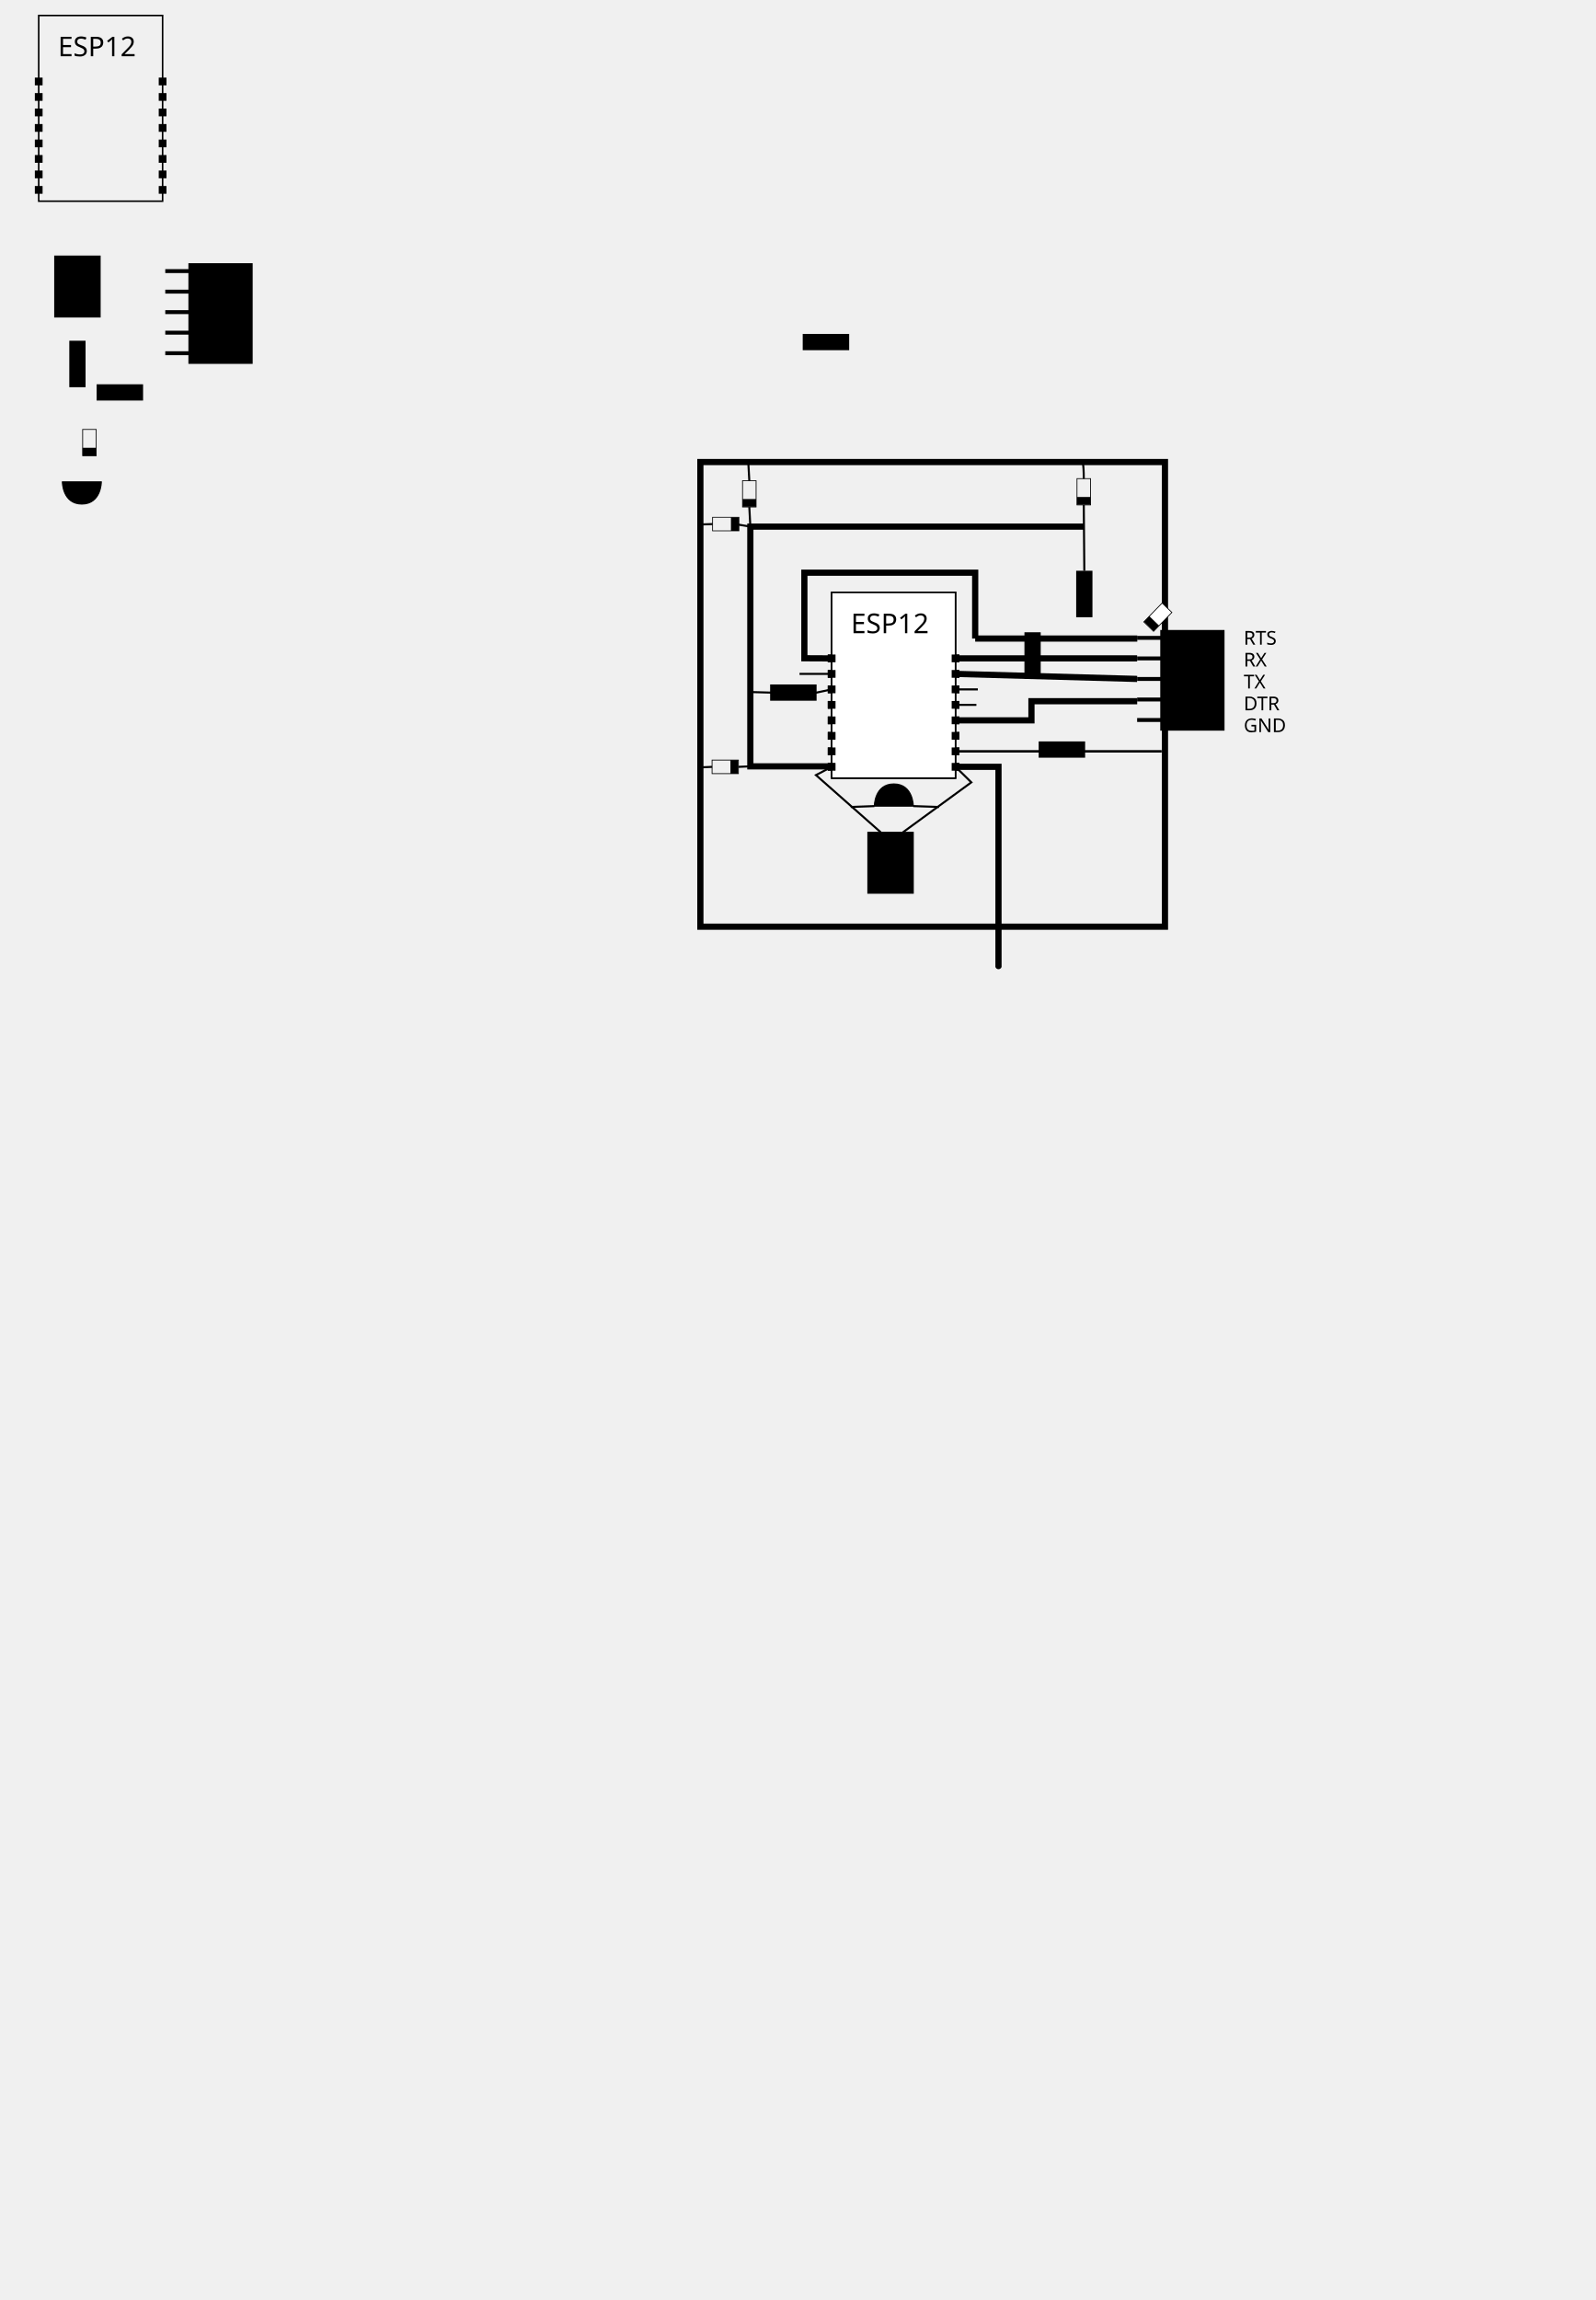
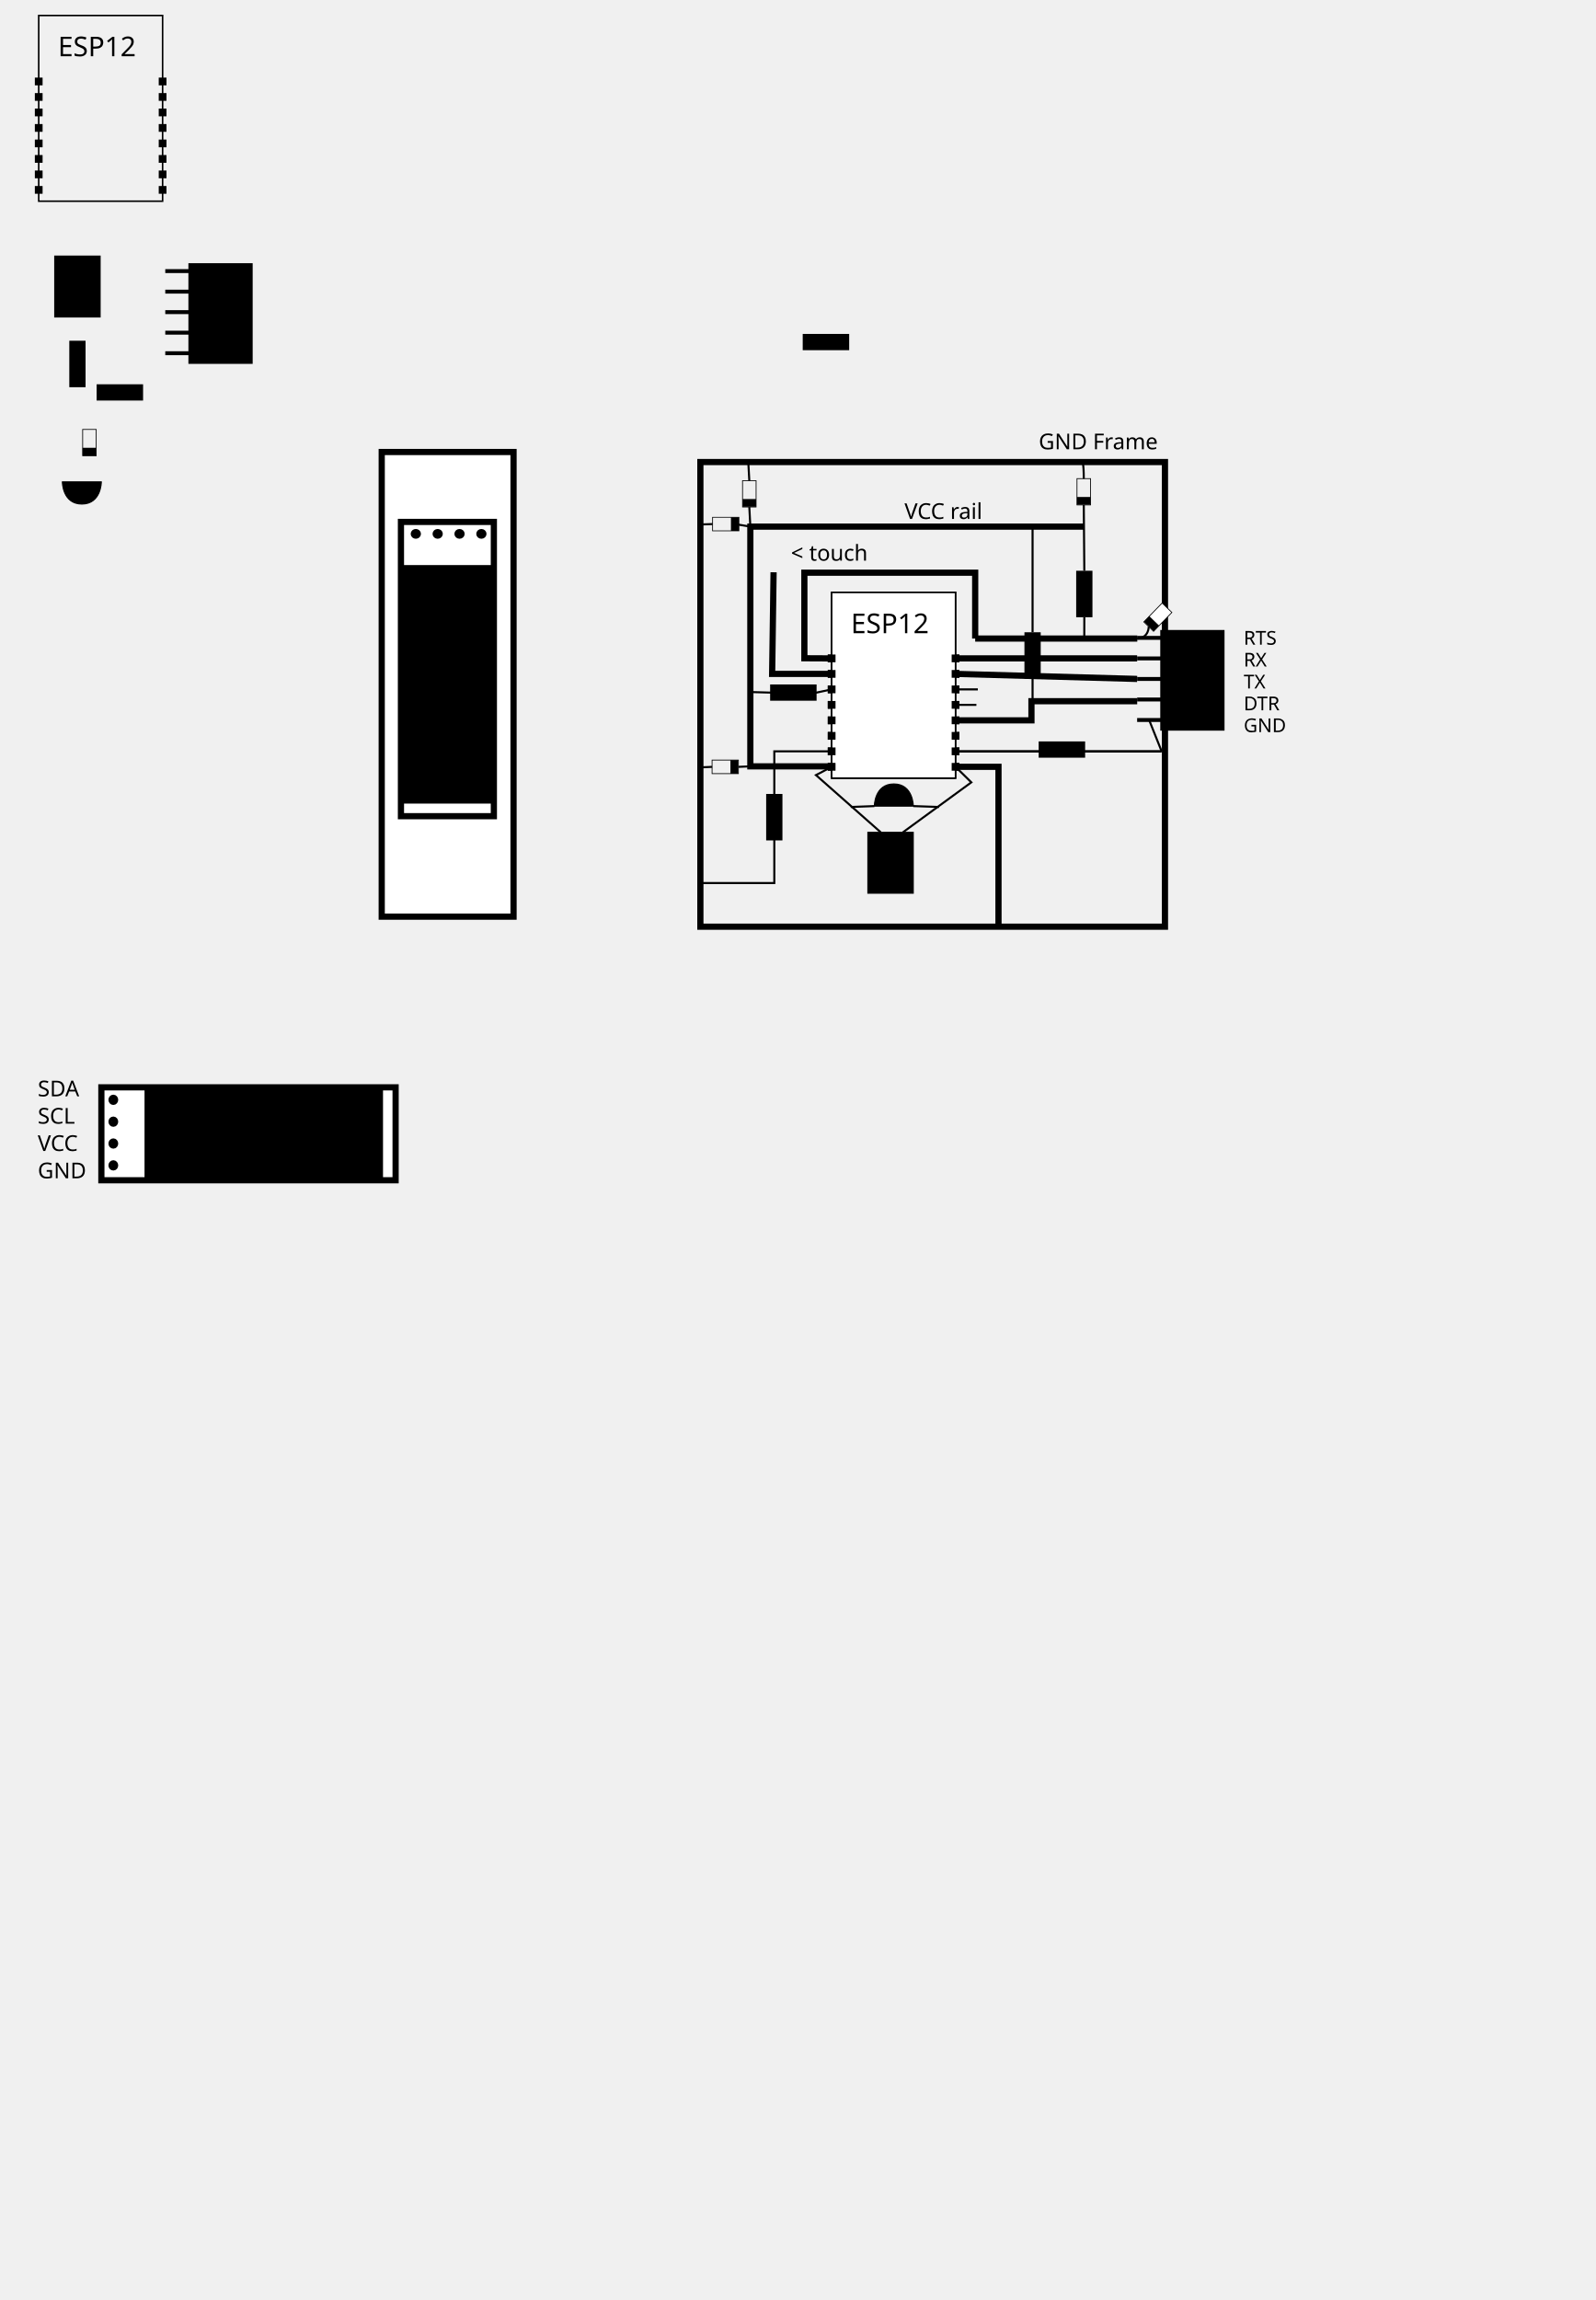
<svg xmlns="http://www.w3.org/2000/svg" width="206mm" height="297mm" viewBox="0 0 206 297" version="1.1" id="svg8">
  <defs id="defs2" />
  <g id="layer4">
    <rect style="fill:none;fill-opacity:1;stroke:#000000;stroke-width:0.8;stroke-miterlimit:4;stroke-dasharray:none;stroke-opacity:1" id="rect9046" width="60" height="60" x="90.451" y="59.664" ry="0" />
-     <path style="fill:none;stroke:#000000;stroke-width:0.8;stroke-linecap:butt;stroke-linejoin:miter;stroke-opacity:1;stroke-miterlimit:4;stroke-dasharray:none" d="m 123.405,99.019 c 5.546,0 5.546,0 5.546,0 v 0.088 c 0,26.112 0,26.046 0,26.046" id="path9177" />
+     <path style="fill:none;stroke:#000000;stroke-width:0.8;stroke-linecap:butt;stroke-linejoin:miter;stroke-miterlimit:4;stroke-dasharray:none;stroke-opacity:1" d="m 123.405,99.019 h 5.546 v 0.088 l 0,20.622" id="path9177" />
    <path style="fill:none;stroke:#000000;stroke-width:0.8;stroke-linecap:butt;stroke-linejoin:miter;stroke-opacity:1;stroke-miterlimit:4;stroke-dasharray:none" d="m 107.405,85.019 -3.523,-0.017 V 73.956 h 22.06 l 0,8.5" id="path9179" />
    <path style="fill:none;stroke:#000000;stroke-width:0.8;stroke-linecap:butt;stroke-linejoin:miter;stroke-opacity:1;stroke-miterlimit:4;stroke-dasharray:none" d="m 125.942,82.456 h 20.935" id="path9181" />
    <text xml:space="preserve" style="font-style:normal;font-weight:normal;font-size:2.822px;line-height:1;font-family:sans-serif;letter-spacing:0px;word-spacing:0px;fill:#000000;fill-opacity:1;stroke:none;stroke-width:0.265" x="160.616" y="83.251" id="text9185">
      <tspan id="tspan9183" x="160.616" y="83.251" style="font-size:2.469px;line-height:1;stroke-width:0.265">RTS</tspan>
      <tspan x="160.616" y="86.073" style="font-size:2.469px;line-height:1;stroke-width:0.265" id="tspan9189">RX</tspan>
      <tspan x="160.616" y="88.896" style="font-size:2.469px;line-height:1;stroke-width:0.265" id="tspan9191">TX</tspan>
      <tspan x="160.616" y="91.718" style="font-size:2.469px;line-height:1;stroke-width:0.265" id="tspan9193">DTR</tspan>
      <tspan x="160.616" y="94.54" style="font-size:2.469px;line-height:1;stroke-width:0.265" id="tspan9195">GND</tspan>
      <tspan x="160.616" y="97.362" style="line-height:1;stroke-width:0.265" id="tspan9187" />
    </text>
  </g>
  <g id="layer1">
    <g transform="translate(102.4046,74.49937)" style="display:inline" id="g8718-2">
      <g id="g8626-9">
        <rect id="rect3949-3" height="23.98" x="5" y="2" style="fill:none;stroke:#000000;stroke-width:0.2;stroke-miterlimit:4;stroke-dasharray:none;stroke-opacity:1" width="16" />
        <rect style="fill:#000000;fill-opacity:1;stroke:none;stroke-width:0.2;stroke-miterlimit:4;stroke-dasharray:none;stroke-opacity:1" id="rect8467-1" width="1" height="1" x="4.5" y="24.02" />
        <rect style="fill:#000000;fill-opacity:1;stroke:none;stroke-width:0.2;stroke-miterlimit:4;stroke-dasharray:none;stroke-opacity:1" id="rect8467-3-9" width="1" height="1" x="4.5" y="22.02" />
        <rect style="fill:#000000;fill-opacity:1;stroke:none;stroke-width:0.2;stroke-miterlimit:4;stroke-dasharray:none;stroke-opacity:1" id="rect8467-3-6-4" width="1" height="1" x="4.5" y="20.02" />
        <rect style="fill:#000000;fill-opacity:1;stroke:none;stroke-width:0.2;stroke-miterlimit:4;stroke-dasharray:none;stroke-opacity:1" id="rect8467-3-7-7" width="1" height="1" x="20.5" y="22.02" />
        <rect style="fill:#000000;fill-opacity:1;stroke:none;stroke-width:0.2;stroke-miterlimit:4;stroke-dasharray:none;stroke-opacity:1" id="rect8467-3-5-8" width="1" height="1" x="20.5" y="24.02" />
        <rect style="fill:#000000;fill-opacity:1;stroke:none;stroke-width:0.2;stroke-miterlimit:4;stroke-dasharray:none;stroke-opacity:1" id="rect8467-3-6-3-4" width="1" height="1" x="4.5" y="18.02" />
        <rect style="fill:#000000;fill-opacity:1;stroke:none;stroke-width:0.2;stroke-miterlimit:4;stroke-dasharray:none;stroke-opacity:1" id="rect8467-3-6-5-5" width="1" height="1" x="4.5" y="16.02" />
        <rect style="fill:#000000;fill-opacity:1;stroke:none;stroke-width:0.2;stroke-miterlimit:4;stroke-dasharray:none;stroke-opacity:1" id="rect8467-3-6-6-0" width="1" height="1" x="4.5" y="14.02" />
        <rect style="fill:#000000;fill-opacity:1;stroke:none;stroke-width:0.2;stroke-miterlimit:4;stroke-dasharray:none;stroke-opacity:1" id="rect8467-3-6-2-3" width="1" height="1" x="4.5" y="12.02" />
        <rect style="fill:#000000;fill-opacity:1;stroke:none;stroke-width:0.2;stroke-miterlimit:4;stroke-dasharray:none;stroke-opacity:1" id="rect8467-3-6-9-6" width="1" height="1" x="4.5" y="10.02" />
        <rect style="fill:#000000;fill-opacity:1;stroke:none;stroke-width:0.2;stroke-miterlimit:4;stroke-dasharray:none;stroke-opacity:1" id="rect8467-3-6-1-1" width="1" height="1" x="20.5" y="10.02" />
        <rect style="fill:#000000;fill-opacity:1;stroke:none;stroke-width:0.2;stroke-miterlimit:4;stroke-dasharray:none;stroke-opacity:1" id="rect8467-3-6-27-0" width="1" height="1" x="20.5" y="12.02" />
        <rect style="fill:#000000;fill-opacity:1;stroke:none;stroke-width:0.2;stroke-miterlimit:4;stroke-dasharray:none;stroke-opacity:1" id="rect8467-3-6-0-6" width="1" height="1" x="20.5" y="14.02" />
        <rect style="fill:#000000;fill-opacity:1;stroke:none;stroke-width:0.2;stroke-miterlimit:4;stroke-dasharray:none;stroke-opacity:1" id="rect8467-3-6-93-3" width="1" height="1" x="20.5" y="16.02" />
        <rect style="fill:#000000;fill-opacity:1;stroke:none;stroke-width:0.2;stroke-miterlimit:4;stroke-dasharray:none;stroke-opacity:1" id="rect8467-3-6-60-2" width="1" height="1" x="20.5" y="18.02" />
        <rect style="fill:#000000;fill-opacity:1;stroke:none;stroke-width:0.2;stroke-miterlimit:4;stroke-dasharray:none;stroke-opacity:1" id="rect8467-3-6-62-0" width="1" height="1" x="20.5" y="20.02" />
      </g>
      <g id="g9108">
        <rect width="16" style="fill:#ffffff;fill-opacity:1;stroke:#000000;stroke-width:0.2;stroke-miterlimit:4;stroke-dasharray:none;stroke-opacity:1" y="2" x="5" height="23.98" id="rect9074" />
        <rect y="24.02" x="4.5" height="1" width="1" id="rect9076" style="fill:#000000;fill-opacity:1;stroke:none;stroke-width:0.2;stroke-miterlimit:4;stroke-dasharray:none;stroke-opacity:1" />
        <rect y="22.02" x="4.5" height="1" width="1" id="rect9078" style="fill:#000000;fill-opacity:1;stroke:none;stroke-width:0.2;stroke-miterlimit:4;stroke-dasharray:none;stroke-opacity:1" />
        <rect y="20.02" x="4.5" height="1" width="1" id="rect9080" style="fill:#000000;fill-opacity:1;stroke:none;stroke-width:0.2;stroke-miterlimit:4;stroke-dasharray:none;stroke-opacity:1" />
        <rect y="22.02" x="20.5" height="1" width="1" id="rect9082" style="fill:#000000;fill-opacity:1;stroke:none;stroke-width:0.2;stroke-miterlimit:4;stroke-dasharray:none;stroke-opacity:1" />
        <rect y="24.02" x="20.5" height="1" width="1" id="rect9084" style="fill:#000000;fill-opacity:1;stroke:none;stroke-width:0.2;stroke-miterlimit:4;stroke-dasharray:none;stroke-opacity:1" />
        <rect y="18.02" x="4.5" height="1" width="1" id="rect9086" style="fill:#000000;fill-opacity:1;stroke:none;stroke-width:0.2;stroke-miterlimit:4;stroke-dasharray:none;stroke-opacity:1" />
        <rect y="16.02" x="4.5" height="1" width="1" id="rect9088" style="fill:#000000;fill-opacity:1;stroke:none;stroke-width:0.2;stroke-miterlimit:4;stroke-dasharray:none;stroke-opacity:1" />
        <rect y="14.02" x="4.5" height="1" width="1" id="rect9090" style="fill:#000000;fill-opacity:1;stroke:none;stroke-width:0.2;stroke-miterlimit:4;stroke-dasharray:none;stroke-opacity:1" />
        <rect y="12.02" x="4.5" height="1" width="1" id="rect9092" style="fill:#000000;fill-opacity:1;stroke:none;stroke-width:0.2;stroke-miterlimit:4;stroke-dasharray:none;stroke-opacity:1" />
        <rect y="10.02" x="4.5" height="1" width="1" id="rect9094" style="fill:#000000;fill-opacity:1;stroke:none;stroke-width:0.2;stroke-miterlimit:4;stroke-dasharray:none;stroke-opacity:1" />
        <rect y="10.02" x="20.5" height="1" width="1" id="rect9096" style="fill:#000000;fill-opacity:1;stroke:none;stroke-width:0.2;stroke-miterlimit:4;stroke-dasharray:none;stroke-opacity:1" />
        <rect y="12.02" x="20.5" height="1" width="1" id="rect9098" style="fill:#000000;fill-opacity:1;stroke:none;stroke-width:0.2;stroke-miterlimit:4;stroke-dasharray:none;stroke-opacity:1" />
        <rect y="14.02" x="20.5" height="1" width="1" id="rect9100" style="fill:#000000;fill-opacity:1;stroke:none;stroke-width:0.2;stroke-miterlimit:4;stroke-dasharray:none;stroke-opacity:1" />
        <rect y="16.02" x="20.5" height="1" width="1" id="rect9102" style="fill:#000000;fill-opacity:1;stroke:none;stroke-width:0.2;stroke-miterlimit:4;stroke-dasharray:none;stroke-opacity:1" />
        <rect y="18.02" x="20.5" height="1" width="1" id="rect9104" style="fill:#000000;fill-opacity:1;stroke:none;stroke-width:0.2;stroke-miterlimit:4;stroke-dasharray:none;stroke-opacity:1" />
        <rect y="20.02" x="20.5" height="1" width="1" id="rect9106" style="fill:#000000;fill-opacity:1;stroke:none;stroke-width:0.2;stroke-miterlimit:4;stroke-dasharray:none;stroke-opacity:1" />
      </g>
      <text id="text8696-6" y="7.265" x="7.486" style="font-style:normal;font-weight:normal;font-size:3.528px;line-height:1.25;font-family:sans-serif;letter-spacing:0px;word-spacing:0px;fill:#000000;fill-opacity:1;stroke:none;stroke-width:0.265" xml:space="preserve">
        <tspan style="stroke-width:0.265" y="7.265" x="7.486" id="tspan8694-1">ESP12</tspan>
      </text>
    </g>
    <path style="fill:none;stroke:#000000;stroke-width:0.318;stroke-linecap:butt;stroke-linejoin:miter;stroke-miterlimit:4;stroke-dasharray:none;stroke-opacity:1" d="m 123.405,97.019 c 26.617,0 26.617,0 26.617,0" id="path8903" />
    <rect style="fill:#000000;fill-opacity:1;stroke:none;stroke-width:0.2;stroke-miterlimit:4;stroke-dasharray:none;stroke-opacity:1" id="rect8805-5-6" width="6" height="2.1" x="103.668" y="43.12" />
    <rect style="fill:#000000;fill-opacity:1;stroke:none;stroke-width:0.2;stroke-miterlimit:4;stroke-dasharray:none;stroke-opacity:1" id="rect8805-5-9" width="6" height="2.1" x="134.141" y="95.74" />
    <g id="g8875-3" transform="rotate(180,81.57193,83.17477)">
      <rect y="72" x="5" height="13" width="8.3" id="rect8827-7" style="fill:#000000;fill-opacity:1;stroke:none;stroke-width:0.2;stroke-miterlimit:4;stroke-dasharray:none;stroke-opacity:1" />
      <path id="path8834-4" d="m 13.187,73.374 h 3.1" style="fill:none;stroke:#000000;stroke-width:0.507;stroke-linecap:butt;stroke-linejoin:miter;stroke-miterlimit:4;stroke-dasharray:none;stroke-opacity:1" />
      <path id="path8834-5-5" d="m 13.187,83.982 h 3.1" style="fill:none;stroke:#000000;stroke-width:0.507;stroke-linecap:butt;stroke-linejoin:miter;stroke-miterlimit:4;stroke-dasharray:none;stroke-opacity:1" />
      <path id="path8834-54-2" d="m 13.187,76.026 h 3.1" style="fill:none;stroke:#000000;stroke-width:0.507;stroke-linecap:butt;stroke-linejoin:miter;stroke-miterlimit:4;stroke-dasharray:none;stroke-opacity:1" />
      <path id="path8834-7-5" d="m 13.187,78.678 h 3.1" style="fill:none;stroke:#000000;stroke-width:0.507;stroke-linecap:butt;stroke-linejoin:miter;stroke-miterlimit:4;stroke-dasharray:none;stroke-opacity:1" />
      <path id="path8834-6-4" d="m 13.187,81.33 h 3.1" style="fill:none;stroke:#000000;stroke-width:0.507;stroke-linecap:butt;stroke-linejoin:miter;stroke-miterlimit:4;stroke-dasharray:none;stroke-opacity:1" />
    </g>
    <path style="fill:none;stroke:#000000;stroke-width:0.8;stroke-linecap:butt;stroke-linejoin:miter;stroke-miterlimit:4;stroke-dasharray:none;stroke-opacity:1" d="m 123.405,85.019 c 23.32,0 23.452,0 23.452,0" id="path9007" />
    <path style="fill:none;stroke:#000000;stroke-width:0.265px;stroke-linecap:butt;stroke-linejoin:miter;stroke-opacity:1" d="m 123.405,87.019 c 23.452,0.652 23.452,0.652 0,0 z" id="path9009" />
    <path style="fill:none;stroke:#000000;stroke-width:0.8;stroke-linecap:butt;stroke-linejoin:miter;stroke-miterlimit:4;stroke-dasharray:none;stroke-opacity:1" d="m 123.405,87.019 c 23.452,0.652 23.452,0.652 23.452,0.652" id="path9011" />
    <g style="display:inline" id="g9019-7" transform="rotate(44.1,64.39559,222.517)">
      <rect y="59.007" x="25.268" height="3.4" width="1.75" id="rect9013-4" style="fill:#ffffff;fill-opacity:1;stroke:#000000;stroke-width:0.1;stroke-miterlimit:4;stroke-dasharray:none;stroke-opacity:1" />
      <path id="path9015-4" d="m 25.268,61.878 h 1.75 v 0" style="fill:none;stroke:#000000;stroke-width:1;stroke-linecap:butt;stroke-linejoin:miter;stroke-miterlimit:4;stroke-dasharray:none;stroke-opacity:1" />
    </g>
    <path style="fill:none;stroke:#000000;stroke-width:0.8;stroke-linecap:butt;stroke-linejoin:miter;stroke-opacity:1;stroke-miterlimit:4;stroke-dasharray:none" d="m 123.405,93.019 h 9.803 v -2.472 h 13.657" id="path9131" />
    <path style="fill:none;stroke:#000000;stroke-width:0.265px;stroke-linecap:butt;stroke-linejoin:miter;stroke-opacity:1" d="m 123.405,89.019 c 2.88,0 2.88,0 2.88,0" id="path9133" />
    <path style="fill:none;stroke:#000000;stroke-width:0.265px;stroke-linecap:butt;stroke-linejoin:miter;stroke-opacity:1" d="m 123.405,91.019 c 2.693,0 2.693,0 2.693,0" id="path9135" />
    <rect style="display:inline;fill:#000000;fill-opacity:1;stroke:none;stroke-width:0.2;stroke-miterlimit:4;stroke-dasharray:none;stroke-opacity:1" id="rect8798-3" width="6" height="8" x="112.013" y="107.408" />
    <path style="fill:none;stroke:#000000;stroke-width:0.265px;stroke-linecap:butt;stroke-linejoin:miter;stroke-opacity:1" d="m 123.405,99.019 2.038,2.005 -8.84,6.455 v 0" id="path9152" />
    <path style="fill:none;stroke:#000000;stroke-width:0.265px;stroke-linecap:butt;stroke-linejoin:miter;stroke-opacity:1" d="m 107.405,99.019 -2.027,1.07 8.372,7.39" id="path9154" />
    <path style="display:inline;fill:#000000;fill-opacity:1;stroke:#000000;stroke-width:0.142px;stroke-linecap:butt;stroke-linejoin:miter;stroke-opacity:1" d="m 112.921,104.09 c 0,0 0,-2.856 2.513,-2.856 2.513,0 2.513,2.856 2.513,2.856 z" id="path8825-0" />
    <path style="fill:none;stroke:#000000;stroke-width:0.265px;stroke-linecap:butt;stroke-linejoin:miter;stroke-opacity:1" d="m 117.947,104.09 3.334,0.115" id="path9171" />
    <path style="fill:none;stroke:#000000;stroke-width:0.265px;stroke-linecap:butt;stroke-linejoin:miter;stroke-opacity:1" d="m 112.921,104.09 -3.053,0.115" id="path9173" />
    <rect style="fill:#000000;fill-opacity:1;stroke:none;stroke-width:0.2;stroke-miterlimit:4;stroke-dasharray:none;stroke-opacity:1" id="rect8805-5-6-7" width="6" height="2.1" x="73.703" y="-141.086" transform="rotate(90)" />
    <rect style="fill:#000000;fill-opacity:1;stroke:none;stroke-width:0.2;stroke-miterlimit:4;stroke-dasharray:none;stroke-opacity:1" id="rect8805-5-6-7-8" width="6" height="2.1" x="81.645" y="-134.403" transform="rotate(90)" />
    <g style="display:inline" id="g9019-6" transform="translate(113.8219,2.797926)">
      <rect y="59.007" x="25.268" height="3.4" width="1.75" id="rect9013-8" style="fill:none;fill-opacity:1;stroke:#000000;stroke-width:0.1;stroke-miterlimit:4;stroke-dasharray:none;stroke-opacity:1" />
      <path id="path9015-8" d="m 25.268,61.878 h 1.75 v 0" style="fill:none;stroke:#000000;stroke-width:1;stroke-linecap:butt;stroke-linejoin:miter;stroke-miterlimit:4;stroke-dasharray:none;stroke-opacity:1" />
    </g>
    <path style="fill:none;stroke:#000000;stroke-width:0.8;stroke-linecap:butt;stroke-linejoin:miter;stroke-opacity:1;stroke-miterlimit:4;stroke-dasharray:none" d="M 139.965,68.003 H 96.904 v 30.956 h 10.517 v 0.331" id="path9326" />
    <g style="display:inline" id="g9019-6-4" transform="rotate(-90,63.41824,30.39687)">
      <rect y="59.007" x="25.268" height="3.4" width="1.75" id="rect9013-8-3" style="fill:none;fill-opacity:1;stroke:#000000;stroke-width:0.1;stroke-miterlimit:4;stroke-dasharray:none;stroke-opacity:1" />
      <path id="path9015-8-1" d="m 25.268,61.878 h 1.75 v 0" style="fill:none;stroke:#000000;stroke-width:1;stroke-linecap:butt;stroke-linejoin:miter;stroke-miterlimit:4;stroke-dasharray:none;stroke-opacity:1" />
    </g>
    <g style="display:inline" id="g9019-6-4-4" transform="rotate(-90,79.06172,46.10651)">
      <rect y="59.007" x="25.268" height="3.4" width="1.75" id="rect9013-8-3-9" style="fill:none;fill-opacity:1;stroke:#000000;stroke-width:0.1;stroke-miterlimit:4;stroke-dasharray:none;stroke-opacity:1" />
      <path id="path9015-8-1-2" d="m 25.268,61.878 h 1.75 v 0" style="fill:none;stroke:#000000;stroke-width:1;stroke-linecap:butt;stroke-linejoin:miter;stroke-miterlimit:4;stroke-dasharray:none;stroke-opacity:1" />
    </g>
    <g style="display:inline" id="g9019-6-4-0" transform="translate(70.62865,3.062509)">
      <rect y="59.007" x="25.268" height="3.4" width="1.75" id="rect9013-8-3-6" style="fill:none;fill-opacity:1;stroke:#000000;stroke-width:0.1;stroke-miterlimit:4;stroke-dasharray:none;stroke-opacity:1" />
      <path id="path9015-8-1-8" d="m 25.268,61.878 h 1.75 v 0" style="fill:none;stroke:#000000;stroke-width:1;stroke-linecap:butt;stroke-linejoin:miter;stroke-miterlimit:4;stroke-dasharray:none;stroke-opacity:1" />
    </g>
    <path style="fill:none;stroke:#000000;stroke-width:0.265px;stroke-linecap:butt;stroke-linejoin:miter;stroke-opacity:1" d="m 140.036,73.703 -0.071,-8.498" id="path9380" />
    <path style="fill:none;stroke:#000000;stroke-width:0.265px;stroke-linecap:butt;stroke-linejoin:miter;stroke-opacity:1" d="m 139.965,61.805 c 0,-2.136 -0.198,-2.203 -0.198,-2.203" id="path9382" />
    <path style="fill:none;stroke:#000000;stroke-width:0.265px;stroke-linecap:butt;stroke-linejoin:miter;stroke-opacity:1" d="m 96.771,65.47 0.132,2.533" id="path9384" />
    <path style="fill:none;stroke:#000000;stroke-width:0.265px;stroke-linecap:butt;stroke-linejoin:miter;stroke-opacity:1" d="M 96.771,62.07 96.639,59.669" id="path9386" />
    <path style="fill:none;stroke:#000000;stroke-width:0.265px;stroke-linecap:butt;stroke-linejoin:miter;stroke-opacity:1" d="M 96.904,68.003 94.899,67.672" id="path9392" />
    <path style="fill:none;stroke:#000000;stroke-width:0.265px;stroke-linecap:butt;stroke-linejoin:miter;stroke-opacity:1" d="m 92.029,67.672 -1.872,0.066" id="path9394" />
    <path style="fill:none;stroke:#000000;stroke-width:0.265px;stroke-linecap:butt;stroke-linejoin:miter;stroke-opacity:1" d="M 96.904,98.959 95.362,99.026" id="path9396" />
    <path style="fill:none;stroke:#000000;stroke-width:0.265px;stroke-linecap:butt;stroke-linejoin:miter;stroke-opacity:1" d="m 91.962,99.026 -1.541,0.066" id="path9398" />
-     <path style="fill:none;stroke:#000000;stroke-width:0.265px;stroke-linecap:butt;stroke-linejoin:miter;stroke-opacity:1" d="m 107.405,87.019 h -4.151" id="path9400" />
    <rect style="fill:#000000;fill-opacity:1;stroke:none;stroke-width:0.2;stroke-miterlimit:4;stroke-dasharray:none;stroke-opacity:1" id="rect8805-5-9-9" width="6" height="2.1" x="99.46" y="88.384" />
    <path style="fill:none;stroke:#000000;stroke-width:0.265px;stroke-linecap:butt;stroke-linejoin:miter;stroke-opacity:1" d="m 107.405,89.019 -1.945,0.415 h -6 l -2.358,-0.066" id="path9417" />
+     <path style="fill:none;stroke:#000000;stroke-width:0.265px;stroke-linecap:butt;stroke-linejoin:miter;stroke-opacity:1" d="m 140.036,79.703 -0.005,2.588" id="path9419" />
+     <path style="fill:none;stroke:#000000;stroke-width:0.265px;stroke-linecap:butt;stroke-linejoin:miter;stroke-opacity:1" d="M 133.353,81.645 V 68.135" id="path9421" />
+     <path style="fill:none;stroke:#000000;stroke-width:0.265px;stroke-linecap:butt;stroke-linejoin:miter;stroke-opacity:1" d="m 133.353,87.645 v 2.781" id="path9423" />
+     <text xml:space="preserve" style="font-style:normal;font-weight:normal;font-size:2.822px;line-height:1.25;font-family:sans-serif;letter-spacing:0px;word-spacing:0px;fill:#000000;fill-opacity:1;stroke:none;stroke-width:0.265" x="134.144" y="58.015" id="text9427">
+       <tspan id="tspan9425" x="134.144" y="58.015" style="stroke-width:0.265">GND Frame</tspan>
+       <tspan x="134.144" y="61.543" style="stroke-width:0.265" id="tspan9429" />
+     </text>
+     <text xml:space="preserve" style="font-style:normal;font-weight:normal;font-size:2.822px;line-height:1.25;font-family:sans-serif;letter-spacing:0px;word-spacing:0px;fill:#000000;fill-opacity:1;stroke:none;stroke-width:0.265" x="116.814" y="67.011" id="text9433">
+       <tspan id="tspan9431" x="116.814" y="67.011" style="stroke-width:0.265">VCC rail</tspan>
+     </text>
+     <path style="fill:none;stroke:#000000;stroke-width:0.265px;stroke-linecap:butt;stroke-linejoin:miter;stroke-opacity:1" d="m 146.877,82.456 c 1.53,-0.089 1.471,-1.539 1.471,-1.539" id="path9435" />
+     <path style="fill:none;stroke:#000000;stroke-width:0.265px;stroke-linecap:butt;stroke-linejoin:miter;stroke-opacity:1" d="m 148.407,92.975 1.614,4.044" id="path9437" />
+     <rect style="fill:#000000;fill-opacity:1;stroke:none;stroke-width:0.2;stroke-miterlimit:4;stroke-dasharray:none;stroke-opacity:1" id="rect8805-5-9-2" width="6" height="2.1" x="102.523" y="-101.049" transform="rotate(90)" />
+     <path style="fill:none;stroke:#000000;stroke-width:0.8;stroke-linecap:butt;stroke-linejoin:miter;stroke-miterlimit:4;stroke-dasharray:none;stroke-opacity:1" d="M 107.405,87.019 H 99.718 L 99.905,73.897" id="path9454" />
+     <text xml:space="preserve" style="font-style:normal;font-weight:normal;font-size:2.822px;line-height:1.25;font-family:sans-serif;letter-spacing:0px;word-spacing:0px;fill:#000000;fill-opacity:1;stroke:none;stroke-width:0.265" x="102.15" y="72.4" id="text9458">
+       <tspan id="tspan9456" x="102.15" y="72.4" style="stroke-width:0.265">&lt; touch</tspan>
+     </text>
+     <path style="fill:none;stroke:#000000;stroke-width:0.265px;stroke-linecap:butt;stroke-linejoin:miter;stroke-opacity:1" d="M 107.405,97.019 H 99.999 V 114.027 H 90.457" id="path9460" />
+     <rect style="fill:#ffffff;fill-opacity:1;stroke:#000000;stroke-width:0.8;stroke-miterlimit:4;stroke-dasharray:none;stroke-opacity:1" id="rect9462" width="17.025" height="60" x="49.298" y="58.368" />
+     <g transform="rotate(90,91.87657,149.3546)" style="display:inline" id="g9509-5">
+       <rect y="177.45" x="9.916" height="12" width="38" id="rect9464-0" style="fill:#ffffff;fill-opacity:1;stroke:#000000;stroke-width:0.8;stroke-miterlimit:4;stroke-dasharray:none;stroke-opacity:1" />
+       <rect y="177.921" x="15.89" height="11" width="30" id="rect9466-4" style="fill:#000000;fill-opacity:1;stroke:#000000;stroke-width:0.8;stroke-miterlimit:4;stroke-dasharray:none;stroke-opacity:1" />
+       <ellipse ry="0.265" rx="0.232" cy="179.062" cx="11.46" id="path9468-8" style="fill:#000000;fill-opacity:1;stroke:#000000;stroke-width:0.8;stroke-miterlimit:4;stroke-dasharray:none;stroke-opacity:1" />
+       <ellipse ry="0.265" rx="0.232" cy="181.884" cx="11.46" id="path9468-6-7" style="display:inline;fill:#000000;fill-opacity:1;stroke:#000000;stroke-width:0.8;stroke-miterlimit:4;stroke-dasharray:none;stroke-opacity:1" />
+       <ellipse ry="0.265" rx="0.232" cy="184.706" cx="11.46" id="path9468-64-1" style="display:inline;fill:#000000;fill-opacity:1;stroke:#000000;stroke-width:0.8;stroke-miterlimit:4;stroke-dasharray:none;stroke-opacity:1" />
+       <ellipse ry="0.265" rx="0.232" cy="187.529" cx="11.46" id="path9468-9-7" style="display:inline;fill:#000000;fill-opacity:1;stroke:#000000;stroke-width:0.8;stroke-miterlimit:4;stroke-dasharray:none;stroke-opacity:1" />
+     </g>
  </g>
  <g id="layer2" style="display:inline">
    <g id="g8718">
      <g id="g8626">
        <rect id="rect3949" height="23.98" x="5" y="2" style="fill:none;stroke:#000000;stroke-width:0.2;stroke-miterlimit:4;stroke-dasharray:none;stroke-opacity:1" width="16" />
        <rect style="fill:#000000;fill-opacity:1;stroke:none;stroke-width:0.2;stroke-miterlimit:4;stroke-dasharray:none;stroke-opacity:1" id="rect8467" width="1" height="1" x="4.5" y="24.02" />
        <rect style="fill:#000000;fill-opacity:1;stroke:none;stroke-width:0.2;stroke-miterlimit:4;stroke-dasharray:none;stroke-opacity:1" id="rect8467-3" width="1" height="1" x="4.5" y="22.02" />
        <rect style="fill:#000000;fill-opacity:1;stroke:none;stroke-width:0.2;stroke-miterlimit:4;stroke-dasharray:none;stroke-opacity:1" id="rect8467-3-6" width="1" height="1" x="4.5" y="20.02" />
        <rect style="fill:#000000;fill-opacity:1;stroke:none;stroke-width:0.2;stroke-miterlimit:4;stroke-dasharray:none;stroke-opacity:1" id="rect8467-3-7" width="1" height="1" x="20.5" y="22.02" />
        <rect style="fill:#000000;fill-opacity:1;stroke:none;stroke-width:0.2;stroke-miterlimit:4;stroke-dasharray:none;stroke-opacity:1" id="rect8467-3-5" width="1" height="1" x="20.5" y="24.02" />
        <rect style="fill:#000000;fill-opacity:1;stroke:none;stroke-width:0.2;stroke-miterlimit:4;stroke-dasharray:none;stroke-opacity:1" id="rect8467-3-6-3" width="1" height="1" x="4.5" y="18.02" />
        <rect style="fill:#000000;fill-opacity:1;stroke:none;stroke-width:0.2;stroke-miterlimit:4;stroke-dasharray:none;stroke-opacity:1" id="rect8467-3-6-5" width="1" height="1" x="4.5" y="16.02" />
        <rect style="fill:#000000;fill-opacity:1;stroke:none;stroke-width:0.2;stroke-miterlimit:4;stroke-dasharray:none;stroke-opacity:1" id="rect8467-3-6-6" width="1" height="1" x="4.5" y="14.02" />
        <rect style="fill:#000000;fill-opacity:1;stroke:none;stroke-width:0.2;stroke-miterlimit:4;stroke-dasharray:none;stroke-opacity:1" id="rect8467-3-6-2" width="1" height="1" x="4.5" y="12.02" />
        <rect style="fill:#000000;fill-opacity:1;stroke:none;stroke-width:0.2;stroke-miterlimit:4;stroke-dasharray:none;stroke-opacity:1" id="rect8467-3-6-9" width="1" height="1" x="4.5" y="10.02" />
        <rect style="fill:#000000;fill-opacity:1;stroke:none;stroke-width:0.2;stroke-miterlimit:4;stroke-dasharray:none;stroke-opacity:1" id="rect8467-3-6-1" width="1" height="1" x="20.5" y="10.02" />
        <rect style="fill:#000000;fill-opacity:1;stroke:none;stroke-width:0.2;stroke-miterlimit:4;stroke-dasharray:none;stroke-opacity:1" id="rect8467-3-6-27" width="1" height="1" x="20.5" y="12.02" />
        <rect style="fill:#000000;fill-opacity:1;stroke:none;stroke-width:0.2;stroke-miterlimit:4;stroke-dasharray:none;stroke-opacity:1" id="rect8467-3-6-0" width="1" height="1" x="20.5" y="14.02" />
        <rect style="fill:#000000;fill-opacity:1;stroke:none;stroke-width:0.2;stroke-miterlimit:4;stroke-dasharray:none;stroke-opacity:1" id="rect8467-3-6-93" width="1" height="1" x="20.5" y="16.02" />
        <rect style="fill:#000000;fill-opacity:1;stroke:none;stroke-width:0.2;stroke-miterlimit:4;stroke-dasharray:none;stroke-opacity:1" id="rect8467-3-6-60" width="1" height="1" x="20.5" y="18.02" />
        <rect style="fill:#000000;fill-opacity:1;stroke:none;stroke-width:0.2;stroke-miterlimit:4;stroke-dasharray:none;stroke-opacity:1" id="rect8467-3-6-62" width="1" height="1" x="20.5" y="20.02" />
      </g>
      <text id="text8696" y="7.265" x="7.486" style="font-style:normal;font-weight:normal;font-size:3.528px;line-height:1.25;font-family:sans-serif;letter-spacing:0px;word-spacing:0px;fill:#000000;fill-opacity:1;stroke:none;stroke-width:0.265" xml:space="preserve">
        <tspan style="stroke-width:0.265" y="7.265" x="7.486" id="tspan8694">ESP12</tspan>
      </text>
    </g>
  </g>
  <g id="layer3" style="display:inline">
    <rect style="fill:#000000;fill-opacity:1;stroke:none;stroke-width:0.2;stroke-miterlimit:4;stroke-dasharray:none;stroke-opacity:1" id="rect8798" width="6" height="8" x="7" y="33" />
    <rect style="fill:#000000;fill-opacity:1;stroke:none;stroke-width:0.2;stroke-miterlimit:4;stroke-dasharray:none;stroke-opacity:1" id="rect8800" width="2.1" height="6" x="8.95" y="44" />
    <path style="fill:#000000;fill-opacity:1;stroke:#000000;stroke-width:0.142px;stroke-linecap:butt;stroke-linejoin:miter;stroke-opacity:1" d="m 13.084,62.229 c 0,0 0,2.856 -2.513,2.856 -2.513,0 -2.513,-2.856 -2.513,-2.856 z" id="path8825" />
    <rect style="fill:#000000;fill-opacity:1;stroke:none;stroke-width:0.2;stroke-miterlimit:4;stroke-dasharray:none;stroke-opacity:1" id="rect8805-5" width="6" height="2.1" x="12.478" y="49.623" />
    <g id="g8875" transform="rotate(180,18.81555,59.49323)">
      <rect y="72" x="5" height="13" width="8.3" id="rect8827" style="fill:#000000;fill-opacity:1;stroke:none;stroke-width:0.2;stroke-miterlimit:4;stroke-dasharray:none;stroke-opacity:1" />
      <path id="path8834" d="m 13.187,73.374 h 3.1" style="fill:none;stroke:#000000;stroke-width:0.507;stroke-linecap:butt;stroke-linejoin:miter;stroke-miterlimit:4;stroke-dasharray:none;stroke-opacity:1" />
      <path id="path8834-5" d="m 13.187,83.982 h 3.1" style="fill:none;stroke:#000000;stroke-width:0.507;stroke-linecap:butt;stroke-linejoin:miter;stroke-miterlimit:4;stroke-dasharray:none;stroke-opacity:1" />
      <path id="path8834-54" d="m 13.187,76.026 h 3.1" style="fill:none;stroke:#000000;stroke-width:0.507;stroke-linecap:butt;stroke-linejoin:miter;stroke-miterlimit:4;stroke-dasharray:none;stroke-opacity:1" />
      <path id="path8834-7" d="m 13.187,78.678 h 3.1" style="fill:none;stroke:#000000;stroke-width:0.507;stroke-linecap:butt;stroke-linejoin:miter;stroke-miterlimit:4;stroke-dasharray:none;stroke-opacity:1" />
      <path id="path8834-6" d="m 13.187,81.33 h 3.1" style="fill:none;stroke:#000000;stroke-width:0.507;stroke-linecap:butt;stroke-linejoin:miter;stroke-miterlimit:4;stroke-dasharray:none;stroke-opacity:1" />
    </g>
    <g id="g9019" transform="translate(-14.59292,-3.554685)">
      <rect y="59.007" x="25.268" height="3.4" width="1.75" id="rect9013" style="fill:none;fill-opacity:1;stroke:#000000;stroke-width:0.1;stroke-miterlimit:4;stroke-dasharray:none;stroke-opacity:1" />
      <path id="path9015" d="m 25.268,61.878 h 1.75 v 0" style="fill:none;stroke:#000000;stroke-width:1;stroke-linecap:butt;stroke-linejoin:miter;stroke-miterlimit:4;stroke-dasharray:none;stroke-opacity:1" />
    </g>
+     <g id="g9509" transform="translate(3.175,-37.04167)">
+       <rect y="177.45" x="9.916" height="12" width="38" id="rect9464" style="fill:#ffffff;fill-opacity:1;stroke:#000000;stroke-width:0.8;stroke-miterlimit:4;stroke-dasharray:none;stroke-opacity:1" />
+       <rect y="177.921" x="15.89" height="11" width="30" id="rect9466" style="fill:#000000;fill-opacity:1;stroke:#000000;stroke-width:0.8;stroke-miterlimit:4;stroke-dasharray:none;stroke-opacity:1" />
+       <ellipse ry="0.265" rx="0.232" cy="179.062" cx="11.46" id="path9468" style="fill:#000000;fill-opacity:1;stroke:#000000;stroke-width:0.8;stroke-miterlimit:4;stroke-dasharray:none;stroke-opacity:1" />
+       <ellipse ry="0.265" rx="0.232" cy="181.884" cx="11.46" id="path9468-6" style="display:inline;fill:#000000;fill-opacity:1;stroke:#000000;stroke-width:0.8;stroke-miterlimit:4;stroke-dasharray:none;stroke-opacity:1" />
+       <ellipse ry="0.265" rx="0.232" cy="184.706" cx="11.46" id="path9468-64" style="display:inline;fill:#000000;fill-opacity:1;stroke:#000000;stroke-width:0.8;stroke-miterlimit:4;stroke-dasharray:none;stroke-opacity:1" />
+       <ellipse ry="0.265" rx="0.232" cy="187.529" cx="11.46" id="path9468-9" style="display:inline;fill:#000000;fill-opacity:1;stroke:#000000;stroke-width:0.8;stroke-miterlimit:4;stroke-dasharray:none;stroke-opacity:1" />
+     </g>
+     <text xml:space="preserve" style="font-style:normal;font-weight:normal;font-size:2.822px;line-height:1.25;font-family:sans-serif;letter-spacing:0px;word-spacing:0px;fill:#000000;fill-opacity:1;stroke:none;stroke-width:0.265" x="4.875" y="141.57" id="text9546">
+       <tspan id="tspan9544" x="4.875" y="141.57" style="stroke-width:0.265">SDA</tspan>
+       <tspan x="4.875" y="145.098" style="stroke-width:0.265" id="tspan9548">SCL</tspan>
+       <tspan x="4.875" y="148.625" style="stroke-width:0.265" id="tspan9550">VCC</tspan>
+       <tspan x="4.875" y="152.153" style="stroke-width:0.265" id="tspan9552">GND</tspan>
+       <tspan x="4.875" y="155.681" style="stroke-width:0.265" id="tspan9554" />
+     </text>
  </g>
</svg>
